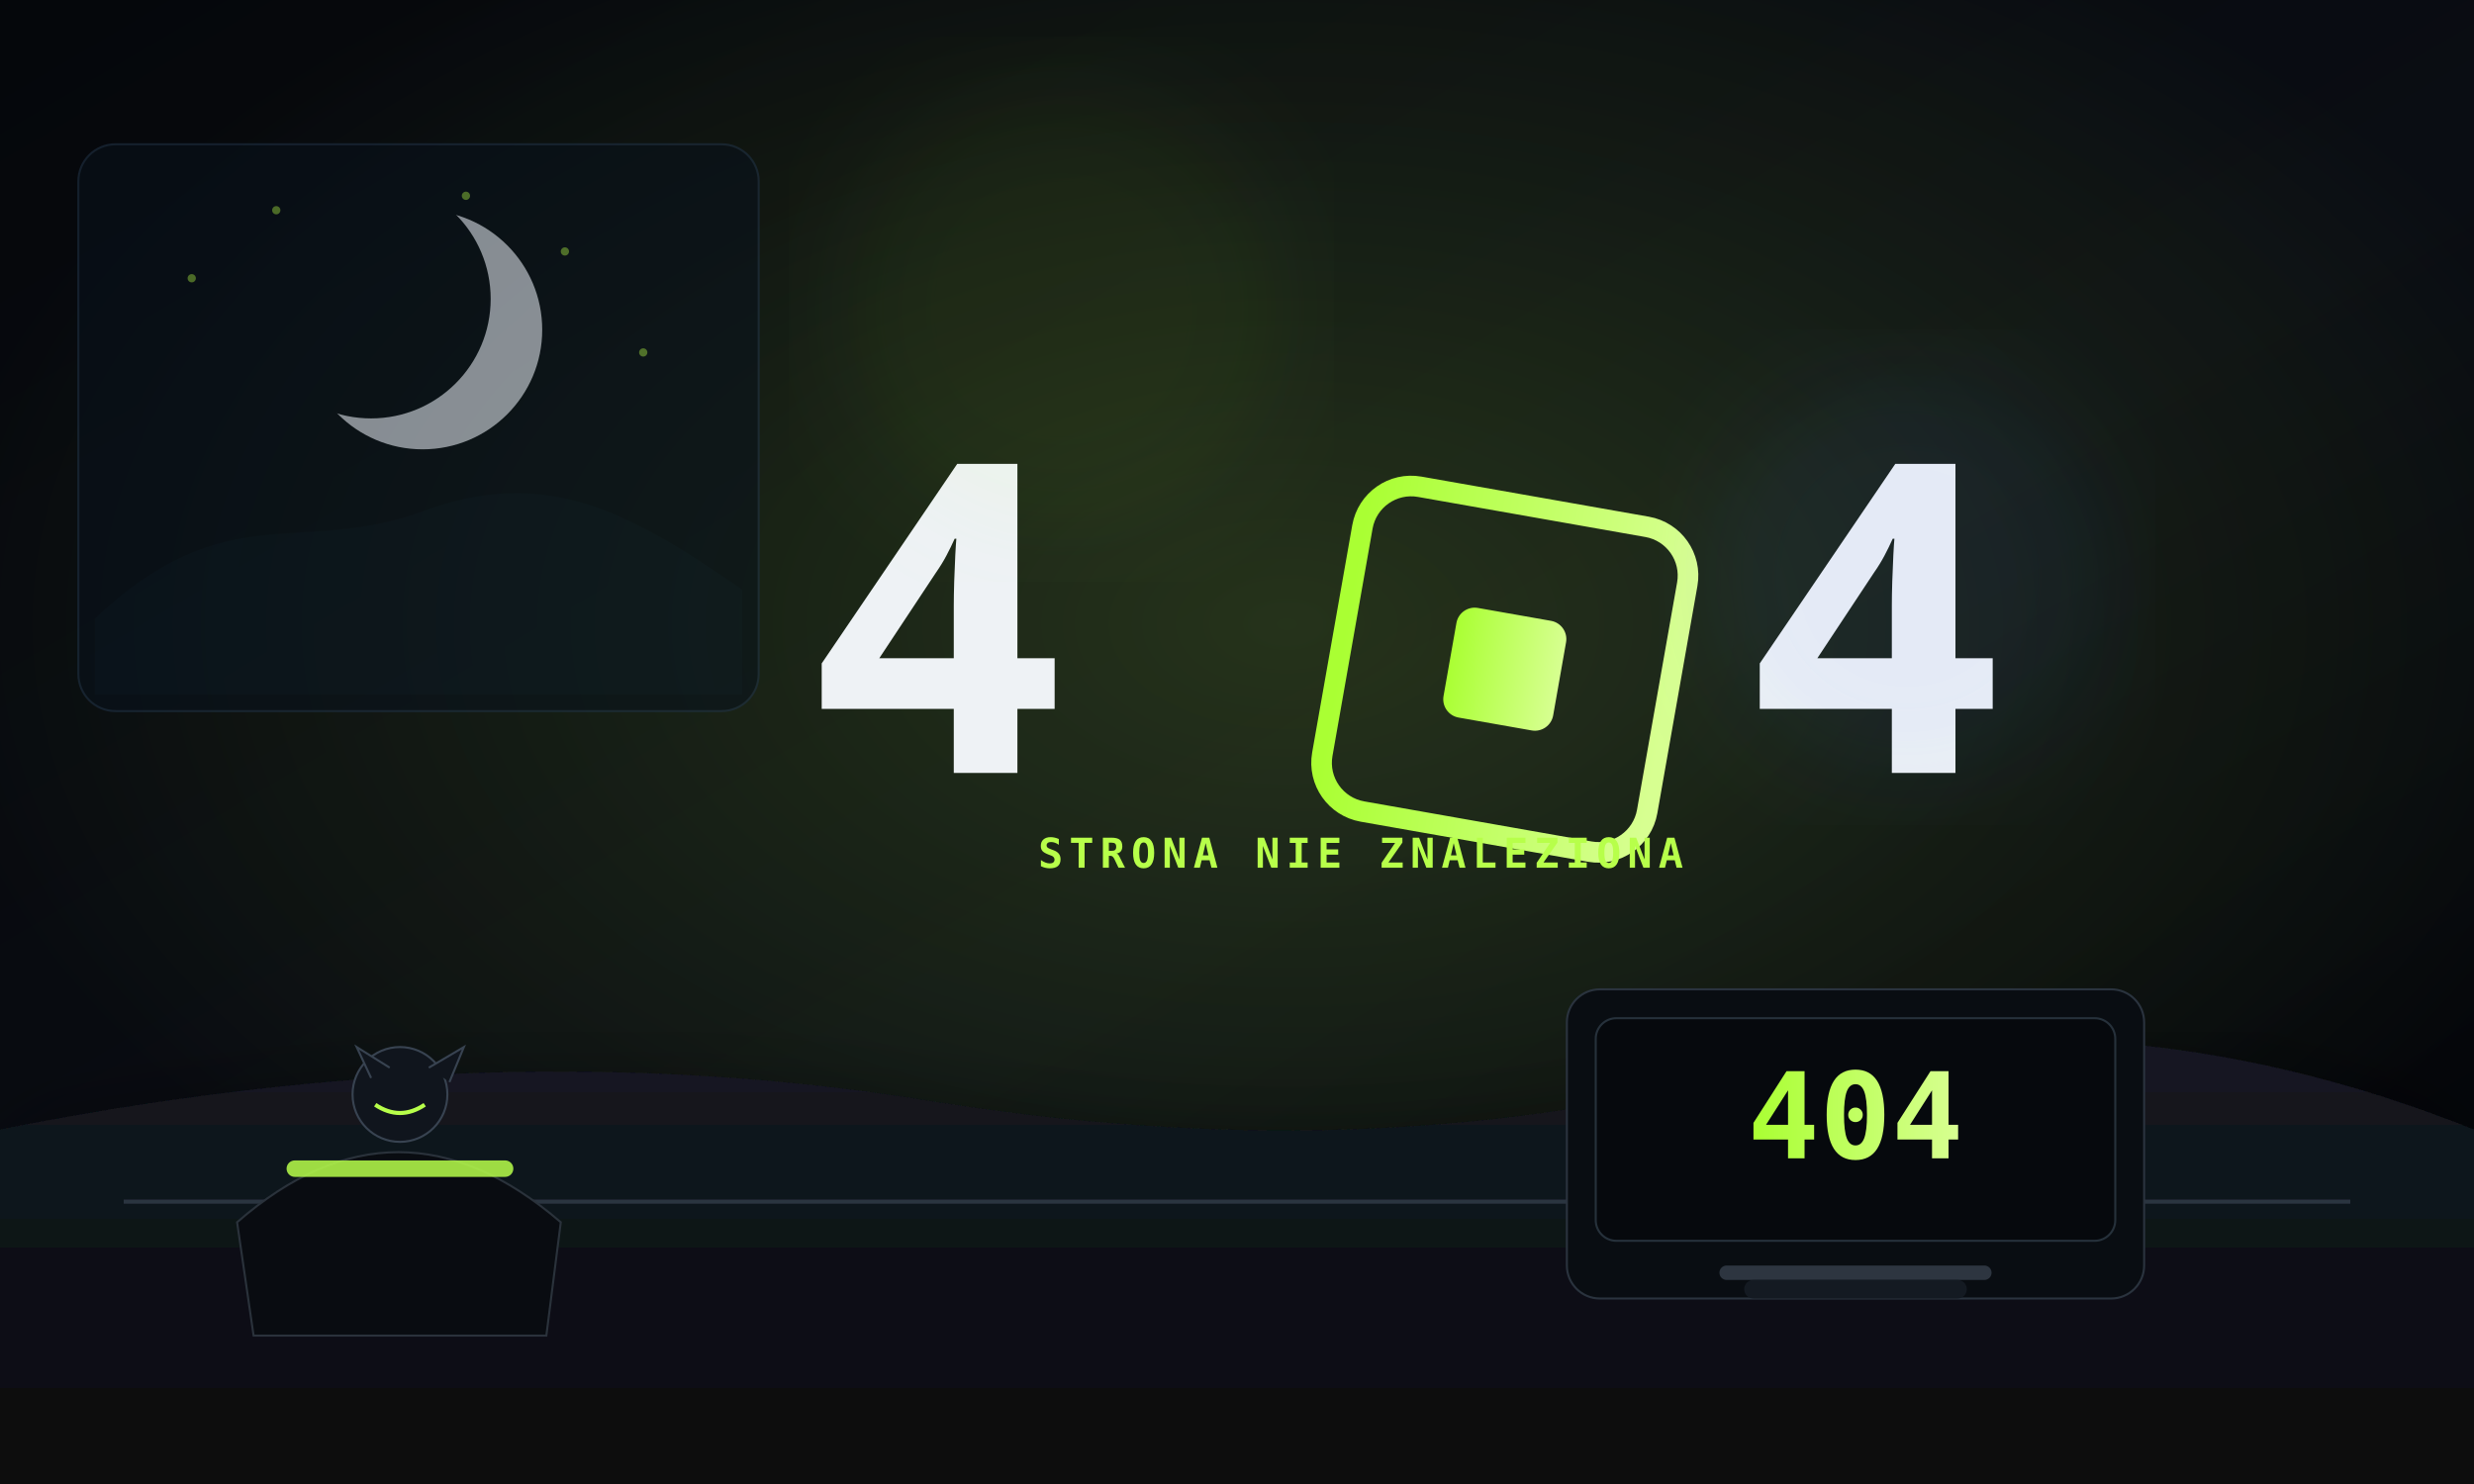
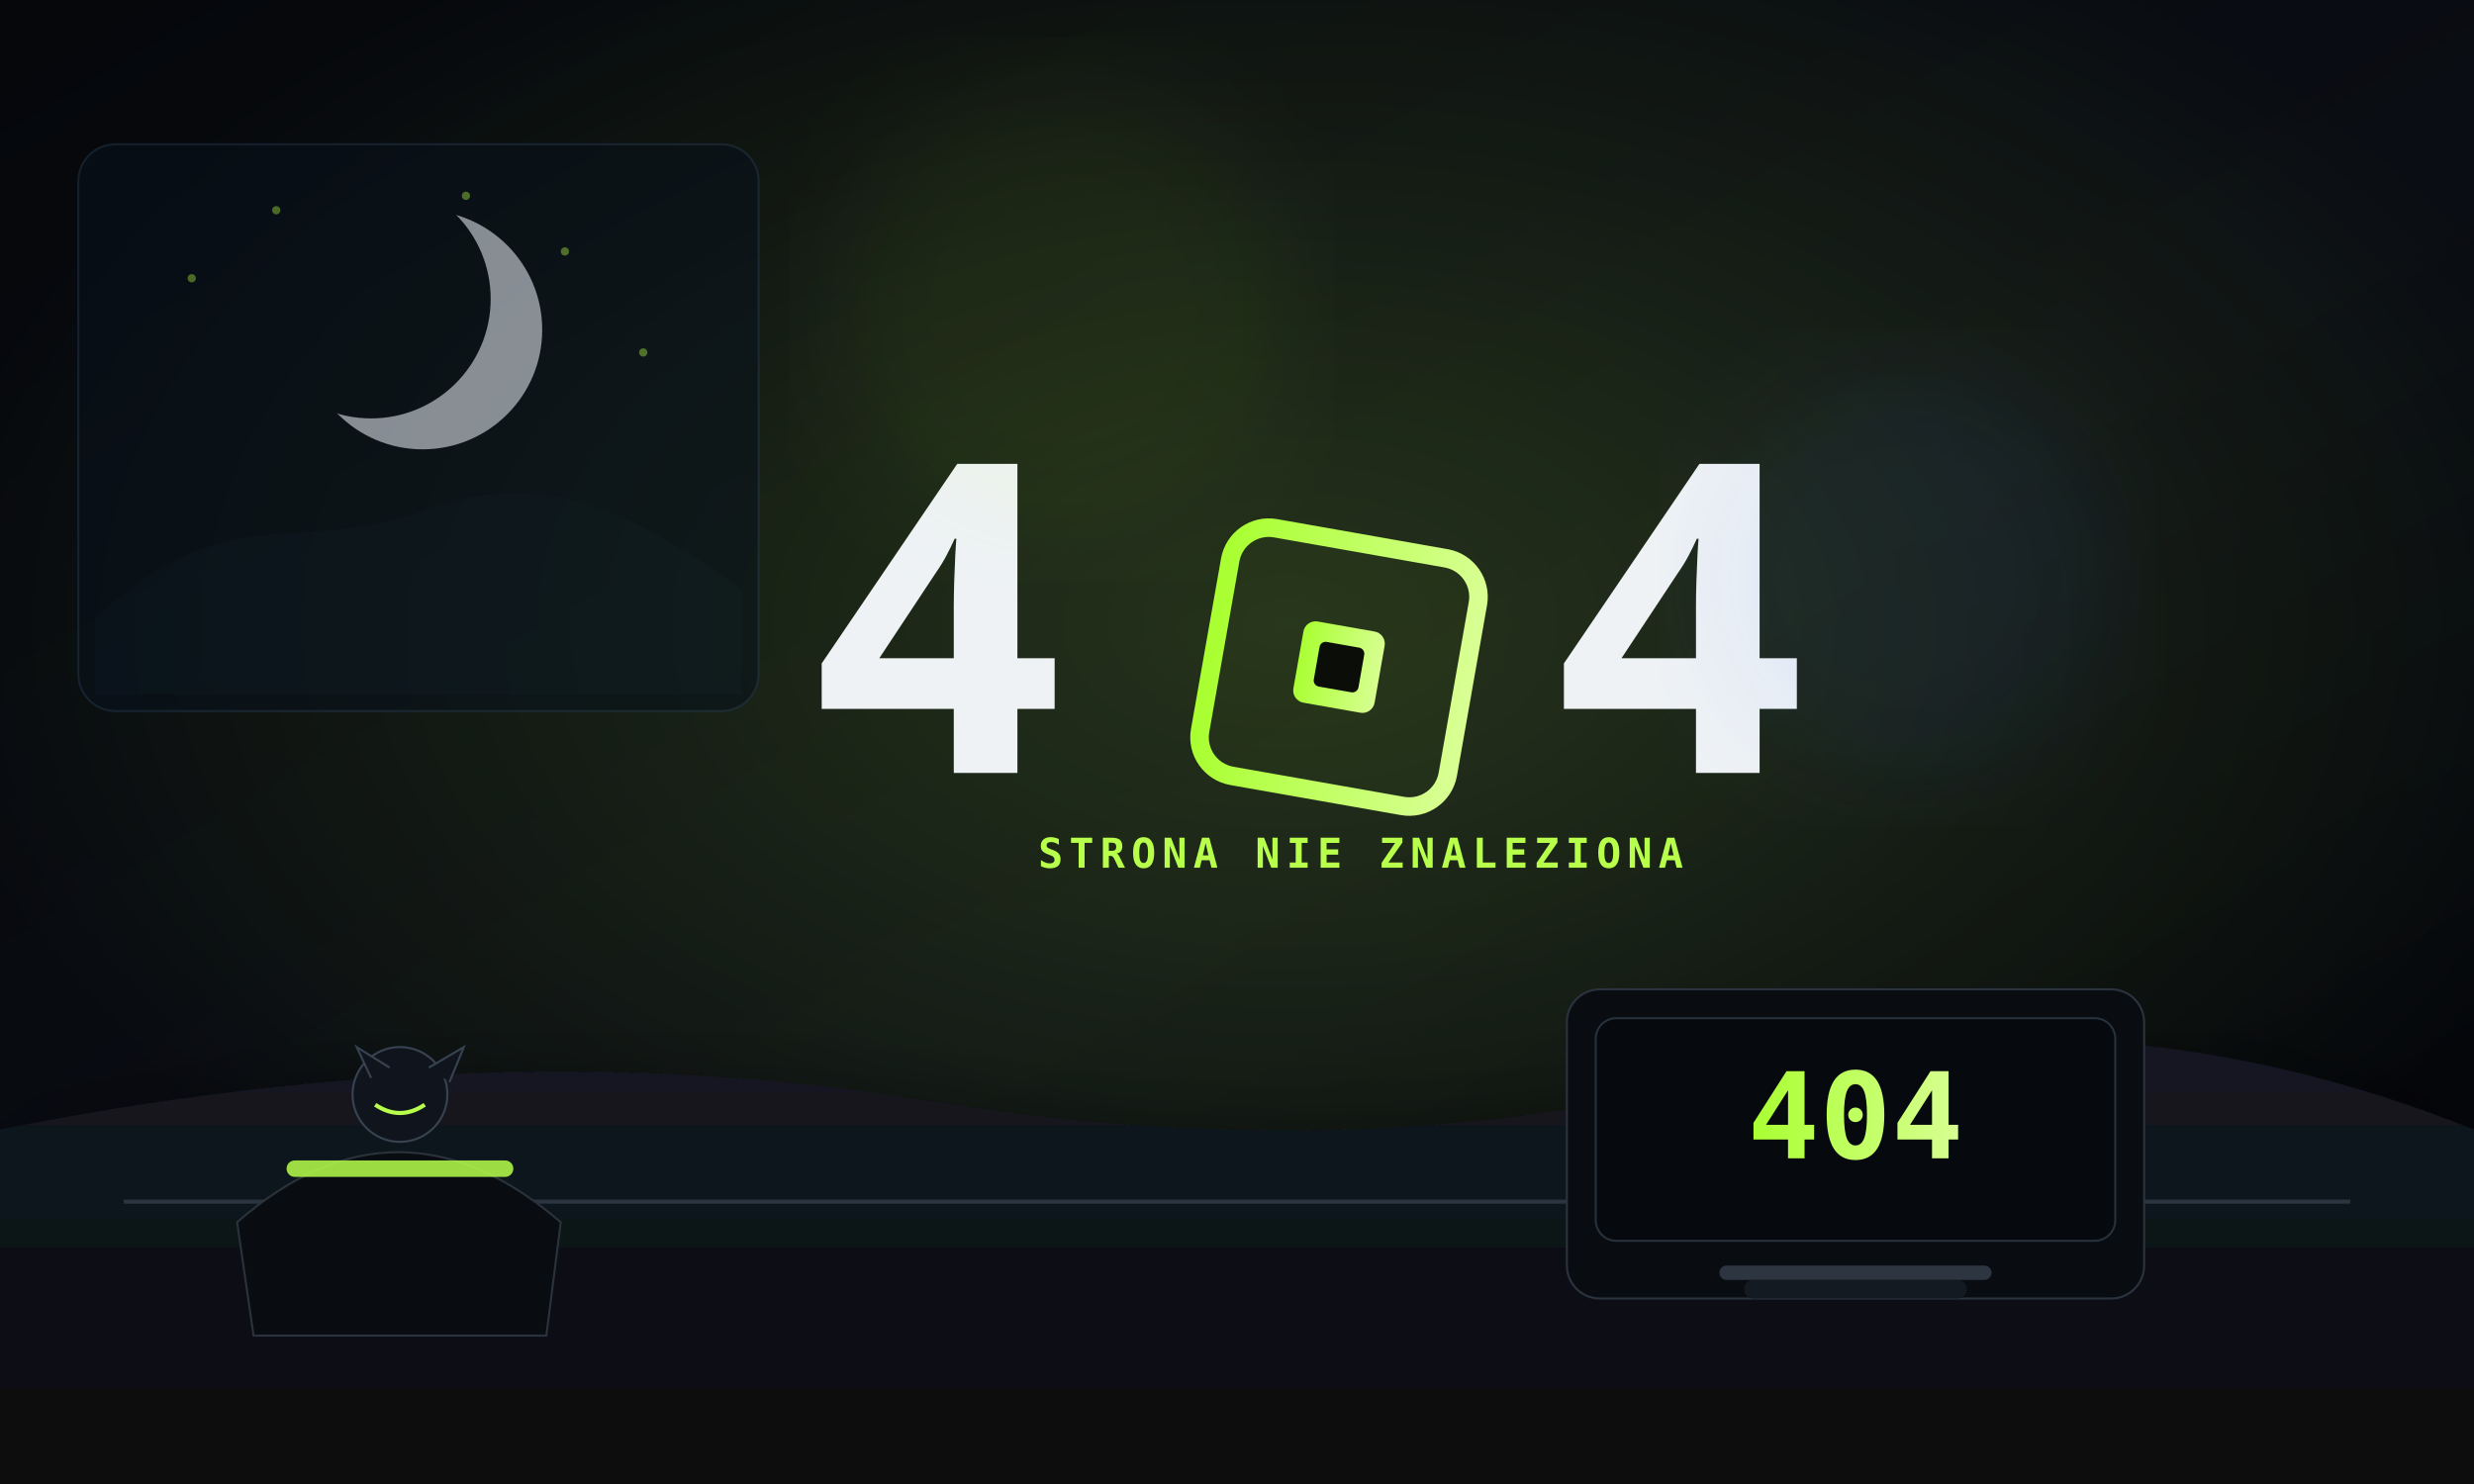
<svg xmlns="http://www.w3.org/2000/svg" viewBox="0 0 1200 720" role="img" aria-labelledby="title desc">
  <defs>
    <linearGradient id="bg" x1="0" y1="0" x2="1" y2="1">
      <stop stop-color="#05070b" />
      <stop offset=".55" stop-color="#0a0d13" />
      <stop offset="1" stop-color="#020306" />
    </linearGradient>
    <radialGradient id="glow" cx=".52" cy=".42" r=".55">
      <stop stop-color="#b7ff4a" stop-opacity=".16" />
      <stop offset="1" stop-color="#b7ff4a" stop-opacity="0" />
    </radialGradient>
    <linearGradient id="green" x1="0" y1="0" x2="1" y2="0">
      <stop stop-color="#aaff33" />
      <stop offset="1" stop-color="#d7ff91" />
    </linearGradient>
    <linearGradient id="desk" x1="0" y1="0" x2="0" y2="1">
      <stop stop-color="#141922" />
      <stop offset="1" stop-color="#07090d" />
    </linearGradient>
    <filter id="blur">
      <feGaussianBlur stdDeviation="24" />
    </filter>
    <filter id="shadow">
      <feDropShadow dx="0" dy="18" stdDeviation="24" flood-opacity=".6" />
    </filter>
  </defs>
  <rect width="1200" height="720" fill="url(#bg)" />
  <rect width="1200" height="720" fill="url(#glow)" />
  <g opacity=".55">
    <rect x="38" y="70" width="330" height="275" rx="18" fill="#08111b" stroke="#203348" />
    <circle cx="205" cy="160" r="58" fill="#eaf1ff" />
    <circle cx="180" cy="145" r="58" fill="#08111b" />
    <path d="M46 300 C110 240 145 270 205 248 S305 248 360 286 V337 H46Z" fill="#091522" />
    <g fill="#b7ff4a" opacity=".7">
      <circle cx="93" cy="135" r="2" />
      <circle cx="134" cy="102" r="2" />
      <circle cx="274" cy="122" r="2" />
      <circle cx="312" cy="171" r="2" />
      <circle cx="226" cy="95" r="2" />
    </g>
  </g>
  <g filter="url(#shadow)">
    <path d="M0 548 Q240 500 450 534 T840 522 T1200 548 V720 H0Z" fill="url(#desk)" />
    <path d="M60 583 H1140" stroke="#2b3440" stroke-width="2" />
  </g>
  <g transform="translate(115 505)">
    <path d="M0 88 Q78 20 157 88 L150 143 H8Z" fill="#090c11" stroke="#2a323b" />
    <rect x="24" y="58" width="110" height="8" rx="4" fill="#b7ff4a" opacity=".85" />
    <circle cx="79" cy="26" r="23" fill="#10151d" stroke="#384351" />
    <path d="M65 18 L58 3 L74 13 M93 13 L110 3 L103 20" fill="#10151d" stroke="#384351" />
    <path d="M67 31 Q79 39 91 31" fill="none" stroke="#b7ff4a" stroke-width="2" />
  </g>
  <g transform="translate(760 480)">
    <rect x="0" y="0" width="280" height="150" rx="16" fill="#090d12" stroke="#2a333e" />
    <rect x="14" y="14" width="252" height="108" rx="10" fill="#06090d" stroke="#26313b" />
    <text x="140" y="82" text-anchor="middle" font-family="ui-monospace,Menlo,monospace" font-size="58" font-weight="800" fill="url(#green)">404</text>
    <rect x="74" y="134" width="132" height="7" rx="3.5" fill="#2d3540" />
    <rect x="86" y="141" width="108" height="9" rx="4.5" fill="#141a22" />
  </g>
  <g transform="translate(395 225)">
    <text x="0" y="150" font-family="system-ui,Segoe UI,sans-serif" font-size="210" font-weight="950" letter-spacing="-14" fill="#eef2f5">4</text>
-     <g transform="translate(270 7) rotate(10)">
-       <rect width="160" height="160" rx="24" fill="none" stroke="url(#green)" stroke-width="10" />
-       <rect x="53" y="53" width="54" height="54" rx="9" fill="url(#green)" />
+     <g transform="translate(205 28) rotate(10)">
+       <rect width="122" height="122" rx="19" fill="rgba(183,255,74,.025)" stroke="url(#green)" stroke-width="9" />
+       <rect x="41" y="41" width="40" height="40" rx="6" fill="url(#green)" />
+       <rect x="50" y="50" width="22" height="22" rx="3" fill="#0a0d08" />
    </g>
-     <text x="455" y="150" font-family="system-ui,Segoe UI,sans-serif" font-size="210" font-weight="950" letter-spacing="-14" fill="#eef2f5">4</text>
+     <text x="360" y="150" font-family="system-ui,Segoe UI,sans-serif" font-size="210" font-weight="950" letter-spacing="-14" fill="#eef2f5">4</text>
    <text x="265" y="196" text-anchor="middle" font-family="ui-monospace,Menlo,monospace" font-size="20" font-weight="700" fill="#b7ff4a" letter-spacing="3">STRONA NIE ZNALEZIONA</text>
  </g>
  <g opacity=".8">
    <circle cx="515" cy="150" r="110" fill="#b7ff4a" opacity=".06" filter="url(#blur)" />
    <circle cx="925" cy="280" r="100" fill="#4b75ff" opacity=".08" filter="url(#blur)" />
  </g>
</svg>
